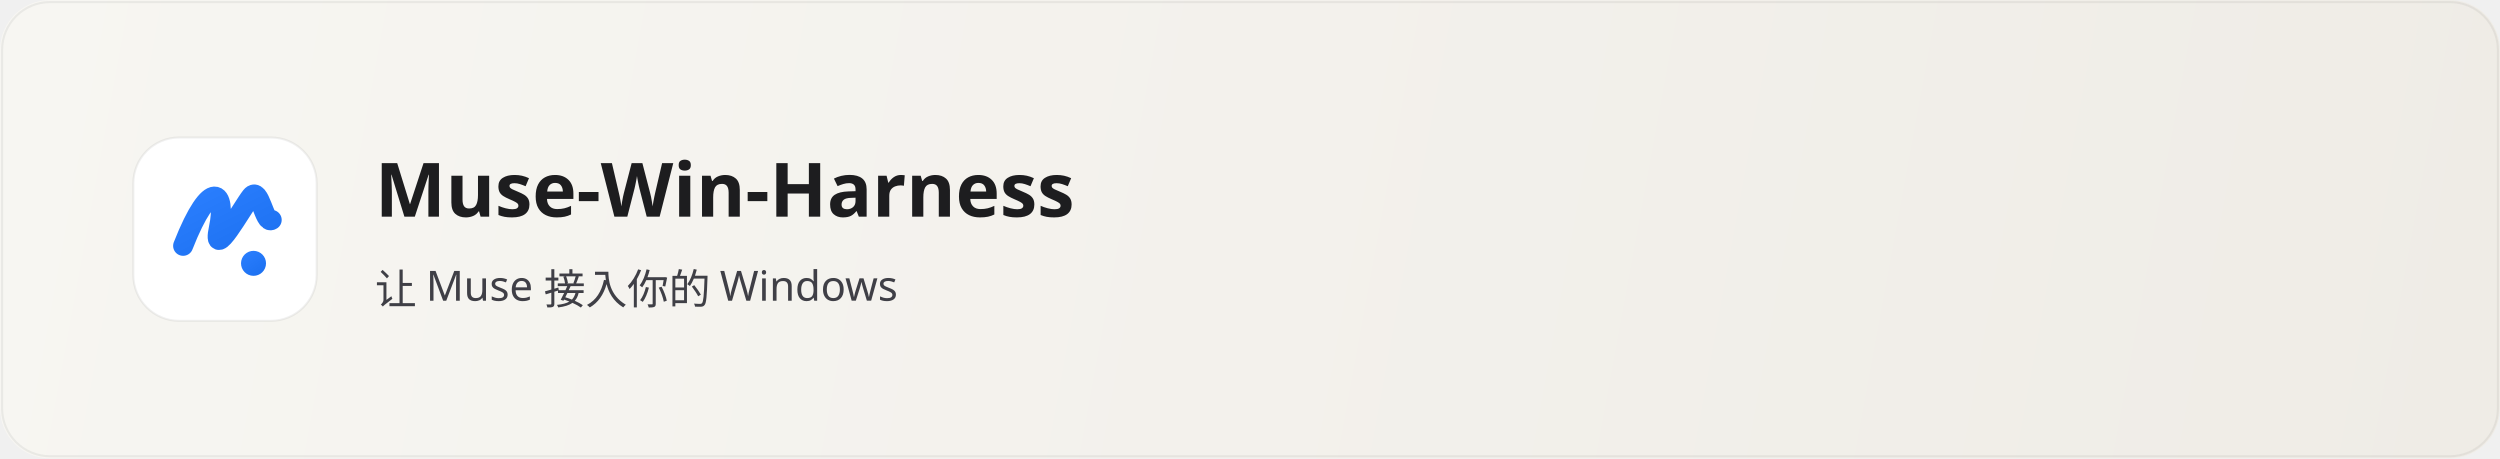
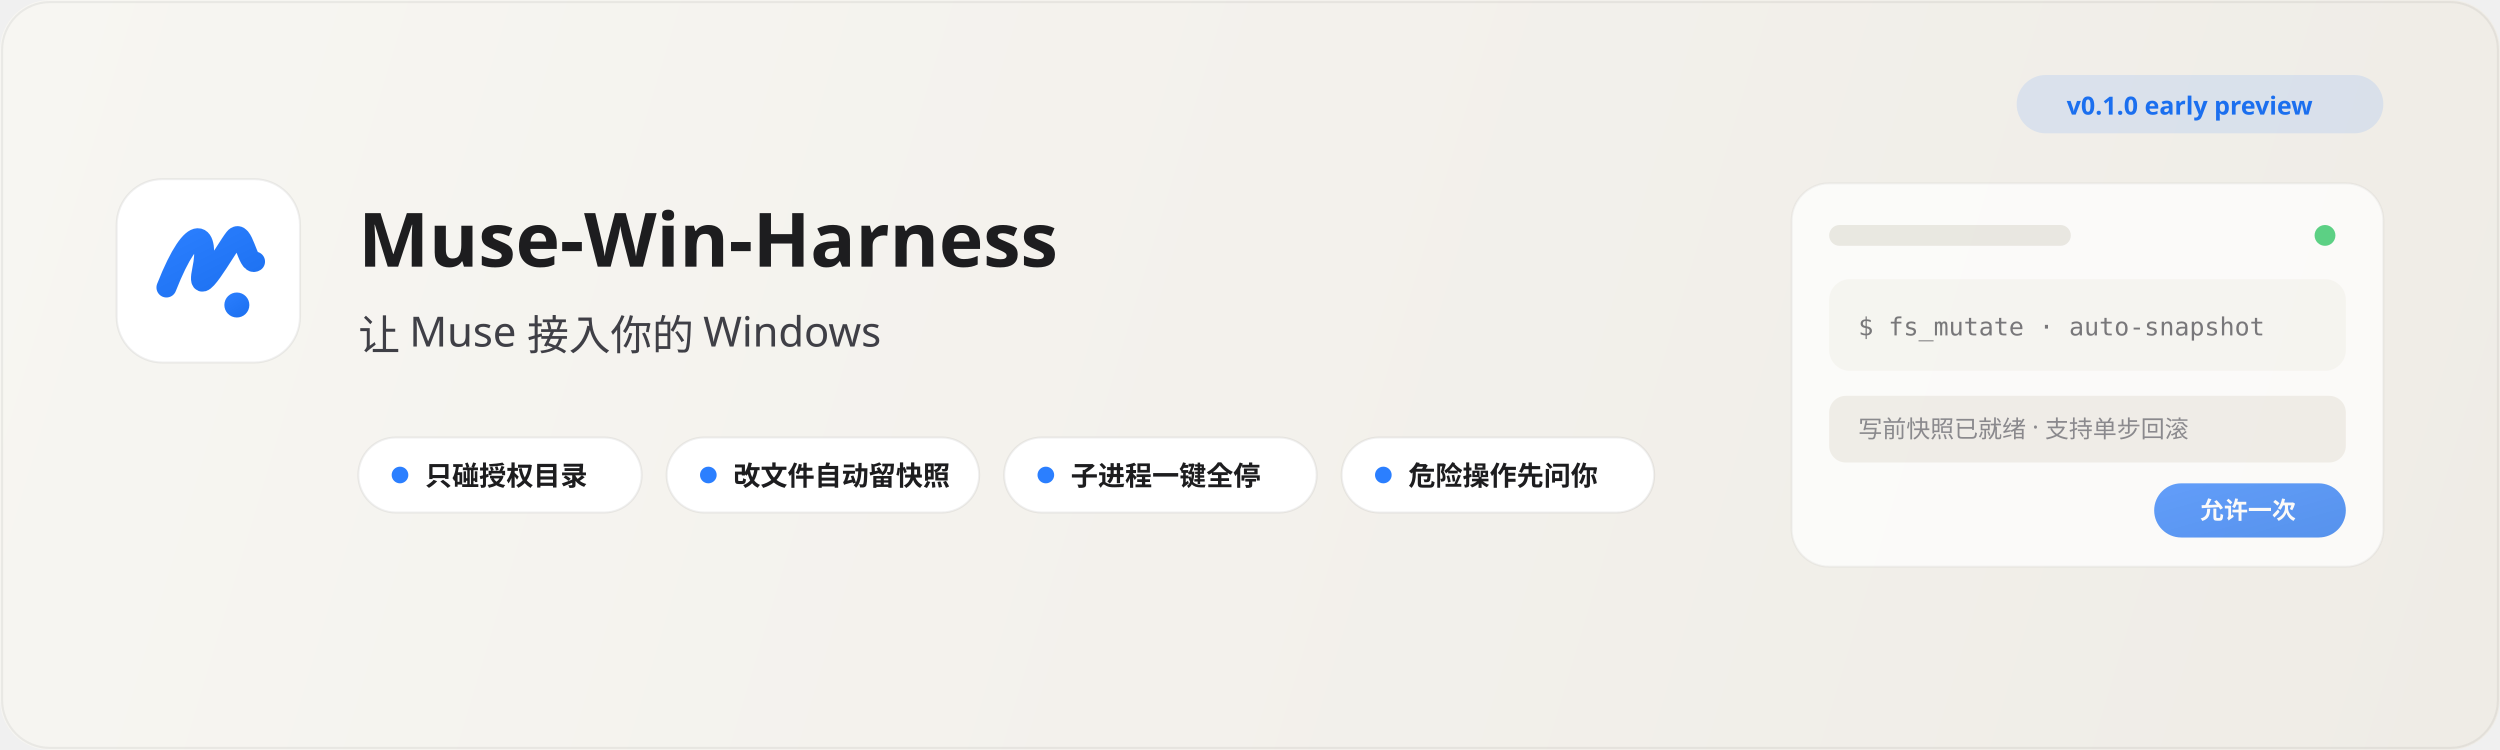
- <svg xmlns="http://www.w3.org/2000/svg" width="1200" height="220" viewBox="0 0 1200 220" fill="none">
+ <svg xmlns="http://www.w3.org/2000/svg" width="1200" height="360" viewBox="0 0 1200 360" fill="none">
  <defs>
-     <linearGradient id="coverBg" x1="0" y1="0" x2="1200" y2="220" gradientUnits="userSpaceOnUse">
+     <linearGradient id="coverBg" x1="0" y1="0" x2="1200" y2="360" gradientUnits="userSpaceOnUse">
      <stop offset="0%" stop-color="#F7F6F2" />
      <stop offset="100%" stop-color="#EFECE6" />
    </linearGradient>
    <linearGradient id="coverBlue" x1="0" y1="0" x2="1" y2="1">
      <stop offset="0%" stop-color="#2B7FFF" />
      <stop offset="100%" stop-color="#1B6FEF" />
    </linearGradient>
  </defs>
-   <rect width="1200" height="220" rx="24" fill="url(#coverBg)" />
-   <rect x="1" y="1" width="1198" height="218" rx="23" stroke="#1D1D1F" stroke-opacity="0.06" />
-   <g transform="translate(64, 66)">
+   <rect width="1200" height="360" rx="24" fill="url(#coverBg)" />
+   <rect x="1" y="1" width="1198" height="358" rx="23" stroke="#1D1D1F" stroke-opacity="0.06" />
+   <g opacity="0.72" transform="translate(860, 88)">
+     <rect x="0" y="0" width="284" height="184" rx="18" fill="#FFFFFF" stroke="#1D1D1F" stroke-opacity="0.06" />
+     <rect x="18" y="20" width="116" height="10" rx="5" fill="#E6E4DE" />
+     <circle cx="256" cy="25" r="5" fill="#22C55E" />
+     <rect x="18" y="46" width="248" height="44" rx="10" fill="#F7F6F2" />
+     <text x="32" y="73" fill="#4A4A4F" font-family="Consolas, ui-monospace, monospace" font-size="12">$ fs_mutate · auto-snapshot</text>
+     <rect x="18" y="102" width="248" height="32" rx="8" fill="#EFECE6" />
+     <text x="32" y="122" fill="#63636A" font-family="Segoe UI, system-ui, sans-serif" font-size="11.5">写前快照已就绪 · 支持单步回滚</text>
+     <rect x="174" y="144" width="92" height="26" rx="13" fill="url(#coverBlue)" />
+     <text x="196" y="161" fill="#FFFFFF" font-family="Segoe UI, system-ui, sans-serif" font-size="11.5" font-weight="600">允许一次</text>
+   </g>
+   <g transform="translate(56, 86)">
    <rect width="88" height="88" rx="22" fill="#FFFFFF" stroke="#000000" stroke-opacity="0.06" />
    <g transform="translate(8,8) scale(0.3)">
      <g transform="rotate(12 120 120)">
        <path d="M 60 160 C 80 40, 110 60, 110 120 C 110 180, 140 80, 150 60 C 160 40, 180 100, 190 90" fill="none" stroke="url(#coverBlue)" stroke-width="32" stroke-linecap="round" stroke-linejoin="round" />
        <circle cx="176" cy="164" r="20" fill="url(#coverBlue)" />
      </g>
    </g>
  </g>
-   <text x="180" y="104" fill="#1D1D1F" font-family="Segoe UI, system-ui, sans-serif" font-size="36" font-weight="700">Muse-Win-Harness</text>
-   <text x="180" y="146" fill="#3F3F46" font-family="Segoe UI, system-ui, sans-serif" font-size="20">让 Muse 接入你的 Windows</text>
+   <text x="172" y="128" fill="#1D1D1F" font-family="Segoe UI, system-ui, sans-serif" font-size="36" font-weight="700">Muse-Win-Harness</text>
+   <text x="172" y="168" fill="#3F3F46" font-family="Segoe UI, system-ui, sans-serif" font-size="20" font-weight="500">让 Muse 接入你的 Windows</text>
+   <g font-family="Segoe UI, system-ui, sans-serif" font-size="13" font-weight="600">
+     <rect x="172" y="210" width="136" height="36" rx="18" fill="#FFFFFF" stroke="#000000" stroke-opacity="0.06" />
+     <circle cx="192" cy="228" r="4" fill="#2B7FFF" />
+     <text x="204" y="233" fill="#1D1D1F">只碰授权目录</text>
+     <rect x="320" y="210" width="150" height="36" rx="18" fill="#FFFFFF" stroke="#000000" stroke-opacity="0.06" />
+     <circle cx="340" cy="228" r="4" fill="#2B7FFF" />
+     <text x="352" y="233" fill="#1D1D1F">改文件自动留快照</text>
+     <rect x="482" y="210" width="150" height="36" rx="18" fill="#FFFFFF" stroke="#000000" stroke-opacity="0.06" />
+     <circle cx="502" cy="228" r="4" fill="#2B7FFF" />
+     <text x="514" y="233" fill="#1D1D1F">子进程一键全停</text>
+     <rect x="644" y="210" width="150" height="36" rx="18" fill="#FFFFFF" stroke="#000000" stroke-opacity="0.06" />
+     <circle cx="664" cy="228" r="4" fill="#2B7FFF" />
+     <text x="676" y="233" fill="#1D1D1F">危险操作先问你</text>
+   </g>
+   <rect x="968" y="36" width="176" height="28" rx="14" fill="#2B7FFF" fill-opacity="0.12" />
+   <text x="992" y="55" fill="#1B6FEF" font-family="Segoe UI, system-ui, sans-serif" font-size="12" font-weight="600">v0.1.0 early preview</text>
</svg>
